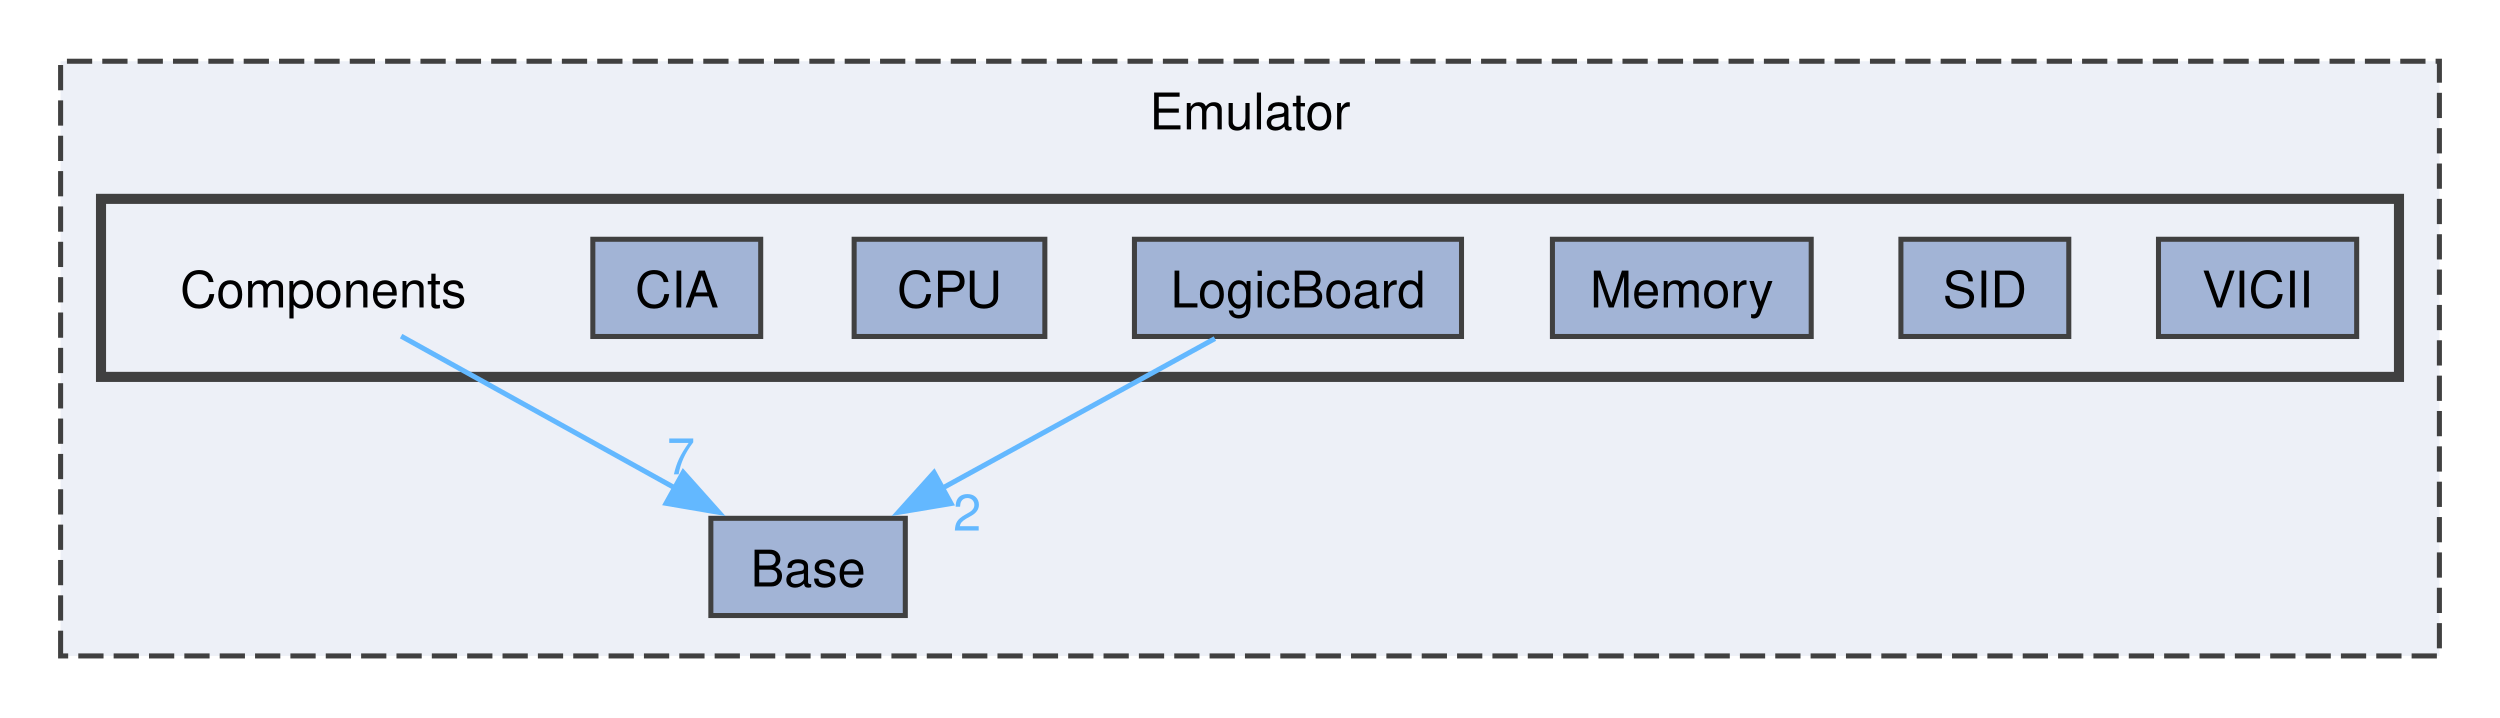
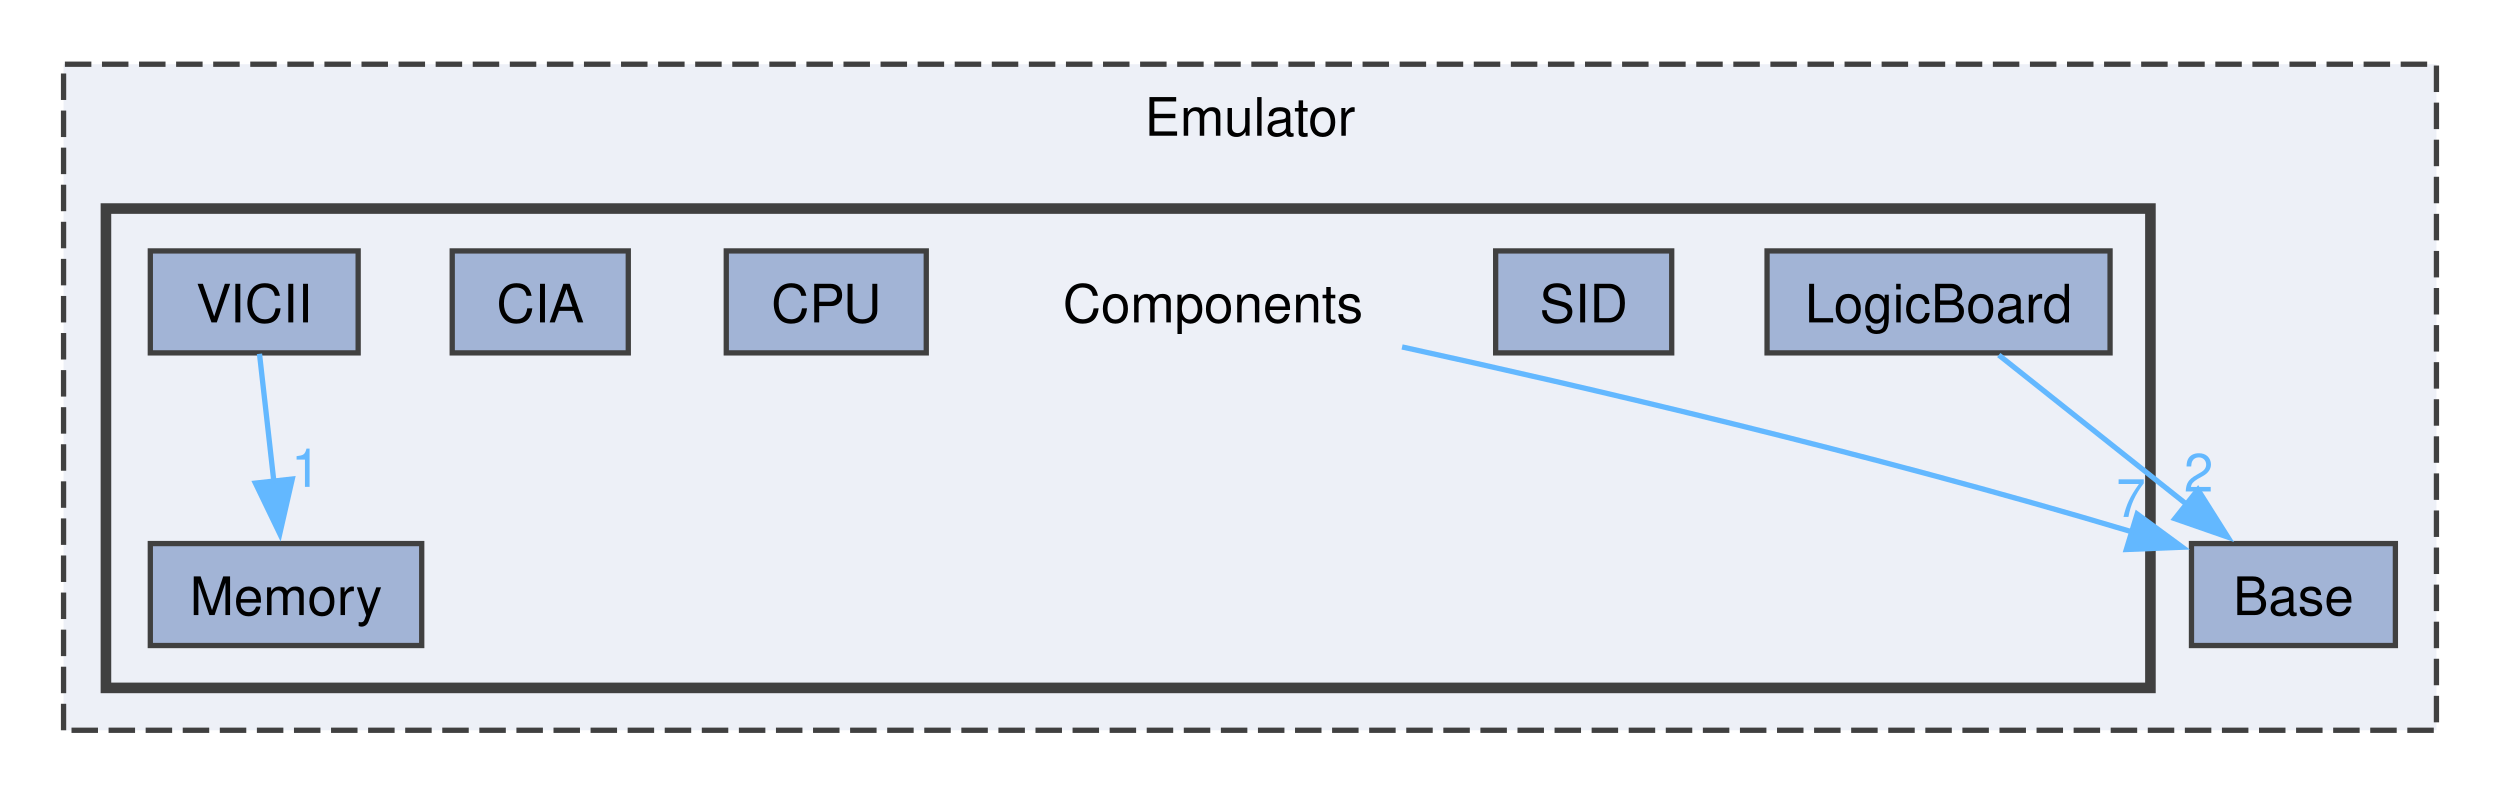
- <svg xmlns="http://www.w3.org/2000/svg" xmlns:xlink="http://www.w3.org/1999/xlink" width="495pt" height="142pt" viewBox="0.00 0.00 495.00 141.75">
-   <g id="graph0" class="graph" transform="scale(1 1) rotate(0) translate(4 137.75)">
+ <svg xmlns="http://www.w3.org/2000/svg" xmlns:xlink="http://www.w3.org/1999/xlink" width="472pt" height="150pt" viewBox="0.00 0.00 472.00 149.75">
+   <g id="graph0" class="graph" transform="scale(1 1) rotate(0) translate(4 145.75)">
    <g id="clust1" class="cluster">
      <g id="a_clust1">
        <a xlink:href="dir_3eca51afc31ab9312b29b4249736bc7a.html" target="_top" xlink:title="Emulator">
-           <polygon fill="#edf0f7" stroke="#404040" stroke-dasharray="5,2" points="8,-8 8,-125.75 479,-125.75 479,-8 8,-8" />
-           <text text-anchor="middle" x="243.5" y="-112.25" font-family="Helvetica,sans-Serif" font-size="10.00">Emulator</text>
+           <polygon fill="#edf0f7" stroke="#404040" stroke-dasharray="5,2" points="8,-8 8,-133.75 456,-133.75 456,-8 8,-8" />
+           <text text-anchor="middle" x="232" y="-120.25" font-family="Helvetica,sans-Serif" font-size="10.00">Emulator</text>
        </a>
      </g>
    </g>
    <g id="clust2" class="cluster">
      <g id="a_clust2">
        <a xlink:href="dir_f1dd3ab951341472f6f0525fe7f46f05.html" target="_top">
-           <polygon fill="#edf0f7" stroke="#404040" stroke-width="2" points="16,-63.25 16,-98.5 471,-98.5 471,-63.25 16,-63.25" />
+           <polygon fill="#edf0f7" stroke="#404040" stroke-width="2" points="16,-16 16,-106.5 402,-106.5 402,-16 16,-16" />
        </a>
      </g>
    </g>
    <g id="node1" class="node">
      <g id="a_node1">
        <a xlink:href="dir_9110424d8d329f8b6a25ed0145171490.html" target="_top" xlink:title="Base">
-           <polygon fill="#a2b4d6" stroke="#404040" points="175.25,-35.25 136.75,-35.25 136.75,-16 175.25,-16 175.25,-35.25" />
-           <text text-anchor="middle" x="156" y="-21.75" font-family="Helvetica,sans-Serif" font-size="10.00">Base</text>
+           <polygon fill="#a2b4d6" stroke="#404040" points="448.25,-43.25 409.75,-43.25 409.75,-24 448.25,-24 448.25,-43.25" />
+           <text text-anchor="middle" x="429" y="-29.75" font-family="Helvetica,sans-Serif" font-size="10.00">Base</text>
        </a>
      </g>
    </g>
    <g id="node2" class="node">
-       <text text-anchor="middle" x="60" y="-77" font-family="Helvetica,sans-Serif" font-size="10.00">Components</text>
+       <text text-anchor="middle" x="225" y="-85" font-family="Helvetica,sans-Serif" font-size="10.00">Components</text>
    </g>
    <g id="edge1" class="edge">
      <g id="a_edge1">
        <a xlink:href="dir_000003_000000.html" target="_top">
-           <path fill="none" stroke="#63b8ff" d="M75.42,-71.32C90.13,-63.16 112.57,-50.71 130.04,-41.03" />
-           <polygon fill="#63b8ff" stroke="#63b8ff" points="131.28,-44.34 138.33,-36.43 127.88,-38.22 131.28,-44.34" />
+           <path fill="none" stroke="#63b8ff" d="M260.71,-80.37C294.95,-72.89 348.29,-60.5 398.49,-45.47" />
+           <polygon fill="#63b8ff" stroke="#63b8ff" points="399.49,-48.83 408.03,-42.56 397.45,-42.13 399.49,-48.83" />
        </a>
      </g>
      <g id="a_edge1-headlabel">
        <a xlink:href="dir_000003_000000.html" target="_top" xlink:title="7">
-           <text text-anchor="middle" x="130.84" y="-43.96" font-family="Helvetica,sans-Serif" font-size="10.00" fill="#63b8ff">7</text>
+           <text text-anchor="middle" x="398.32" y="-48.28" font-family="Helvetica,sans-Serif" font-size="10.00" fill="#63b8ff">7</text>
        </a>
      </g>
    </g>
    <g id="node3" class="node">
      <g id="a_node3">
        <a xlink:href="dir_2fb434ef6d991966eae34475cb5121ae.html" target="_top" xlink:title="CIA">
-           <polygon fill="#a2b4d6" stroke="#404040" points="146.62,-90.5 113.38,-90.5 113.38,-71.25 146.62,-71.25 146.62,-90.5" />
-           <text text-anchor="middle" x="130" y="-77" font-family="Helvetica,sans-Serif" font-size="10.00">CIA</text>
+           <polygon fill="#a2b4d6" stroke="#404040" points="114.62,-98.5 81.38,-98.5 81.38,-79.25 114.62,-79.25 114.62,-98.5" />
+           <text text-anchor="middle" x="98" y="-85" font-family="Helvetica,sans-Serif" font-size="10.00">CIA</text>
        </a>
      </g>
    </g>
    <g id="node4" class="node">
      <g id="a_node4">
        <a xlink:href="dir_423d471fbe5556c8881c630a8e61cb1c.html" target="_top" xlink:title="CPU">
-           <polygon fill="#a2b4d6" stroke="#404040" points="202.88,-90.5 165.12,-90.5 165.12,-71.25 202.88,-71.25 202.88,-90.5" />
-           <text text-anchor="middle" x="184" y="-77" font-family="Helvetica,sans-Serif" font-size="10.00">CPU</text>
+           <polygon fill="#a2b4d6" stroke="#404040" points="170.88,-98.5 133.12,-98.5 133.12,-79.25 170.88,-79.25 170.88,-98.5" />
+           <text text-anchor="middle" x="152" y="-85" font-family="Helvetica,sans-Serif" font-size="10.00">CPU</text>
        </a>
      </g>
    </g>
    <g id="node5" class="node">
      <g id="a_node5">
        <a xlink:href="dir_17019b74b250277bdf46f03e63c6018d.html" target="_top" xlink:title="LogicBoard">
-           <polygon fill="#a2b4d6" stroke="#404040" points="285.38,-90.5 220.62,-90.5 220.62,-71.25 285.38,-71.25 285.38,-90.5" />
-           <text text-anchor="middle" x="253" y="-77" font-family="Helvetica,sans-Serif" font-size="10.00">LogicBoard</text>
+           <polygon fill="#a2b4d6" stroke="#404040" points="394.38,-98.5 329.62,-98.5 329.62,-79.25 394.38,-79.25 394.38,-98.5" />
+           <text text-anchor="middle" x="362" y="-85" font-family="Helvetica,sans-Serif" font-size="10.00">LogicBoard</text>
        </a>
      </g>
    </g>
    <g id="edge2" class="edge">
      <g id="a_edge2">
        <a xlink:href="dir_000013_000000.html" target="_top">
-           <path fill="none" stroke="#63b8ff" d="M236.55,-70.84C221.77,-62.73 199.82,-50.68 182.57,-41.21" />
-           <polygon fill="#63b8ff" stroke="#63b8ff" points="184.31,-38.18 173.86,-36.43 180.94,-44.31 184.31,-38.18" />
+           <path fill="none" stroke="#63b8ff" d="M373.37,-78.84C383.05,-71.15 397.2,-59.9 408.81,-50.68" />
+           <polygon fill="#63b8ff" stroke="#63b8ff" points="410.97,-53.43 416.62,-44.47 406.61,-47.95 410.97,-53.43" />
        </a>
      </g>
      <g id="a_edge2-headlabel">
        <a xlink:href="dir_000013_000000.html" target="_top" xlink:title="2">
-           <text text-anchor="middle" x="187.5" y="-32.81" font-family="Helvetica,sans-Serif" font-size="10.00" fill="#63b8ff">2</text>
+           <text text-anchor="middle" x="411.1" y="-53.07" font-family="Helvetica,sans-Serif" font-size="10.00" fill="#63b8ff">2</text>
        </a>
      </g>
    </g>
    <g id="node6" class="node">
      <g id="a_node6">
        <a xlink:href="dir_3207aec741e2cd8cfc4463c210f840e6.html" target="_top" xlink:title="Memory">
-           <polygon fill="#a2b4d6" stroke="#404040" points="354.62,-90.5 303.38,-90.5 303.38,-71.25 354.62,-71.25 354.62,-90.5" />
-           <text text-anchor="middle" x="329" y="-77" font-family="Helvetica,sans-Serif" font-size="10.00">Memory</text>
+           <polygon fill="#a2b4d6" stroke="#404040" points="75.62,-43.25 24.38,-43.25 24.38,-24 75.62,-24 75.62,-43.25" />
+           <text text-anchor="middle" x="50" y="-29.75" font-family="Helvetica,sans-Serif" font-size="10.00">Memory</text>
        </a>
      </g>
    </g>
    <g id="node7" class="node">
      <g id="a_node7">
        <a xlink:href="dir_c6eb1b6be04fd607e5126bbfa479e02a.html" target="_top" xlink:title="SID">
-           <polygon fill="#a2b4d6" stroke="#404040" points="405.62,-90.5 372.38,-90.5 372.38,-71.25 405.62,-71.25 405.62,-90.5" />
-           <text text-anchor="middle" x="389" y="-77" font-family="Helvetica,sans-Serif" font-size="10.00">SID</text>
+           <polygon fill="#a2b4d6" stroke="#404040" points="311.62,-98.5 278.38,-98.5 278.38,-79.25 311.62,-79.25 311.62,-98.5" />
+           <text text-anchor="middle" x="295" y="-85" font-family="Helvetica,sans-Serif" font-size="10.00">SID</text>
        </a>
      </g>
    </g>
    <g id="node8" class="node">
      <g id="a_node8">
        <a xlink:href="dir_137a56c33be38fc40bbe4d7690612992.html" target="_top" xlink:title="VICII">
-           <polygon fill="#a2b4d6" stroke="#404040" points="462.62,-90.5 423.38,-90.5 423.38,-71.25 462.62,-71.25 462.62,-90.5" />
-           <text text-anchor="middle" x="443" y="-77" font-family="Helvetica,sans-Serif" font-size="10.00">VICII</text>
+           <polygon fill="#a2b4d6" stroke="#404040" points="63.62,-98.5 24.38,-98.5 24.38,-79.25 63.62,-79.25 63.62,-98.5" />
+           <text text-anchor="middle" x="44" y="-85" font-family="Helvetica,sans-Serif" font-size="10.00">VICII</text>
+         </a>
+       </g>
+     </g>
+     <g id="edge3" class="edge">
+       <g id="a_edge3">
+         <a xlink:href="dir_000026_000015.html" target="_top">
+           <path fill="none" stroke="#63b8ff" d="M44.99,-79.08C45.73,-72.49 46.78,-63.21 47.72,-54.82" />
+           <polygon fill="#63b8ff" stroke="#63b8ff" points="51.18,-55.44 48.82,-45.11 44.22,-54.66 51.18,-55.44" />
+         </a>
+       </g>
+       <g id="a_edge3-headlabel">
+         <a xlink:href="dir_000026_000015.html" target="_top" xlink:title="1">
+           <text text-anchor="middle" x="53.76" y="-53.95" font-family="Helvetica,sans-Serif" font-size="10.00" fill="#63b8ff">1</text>
        </a>
      </g>
    </g>
  </g>
</svg>
